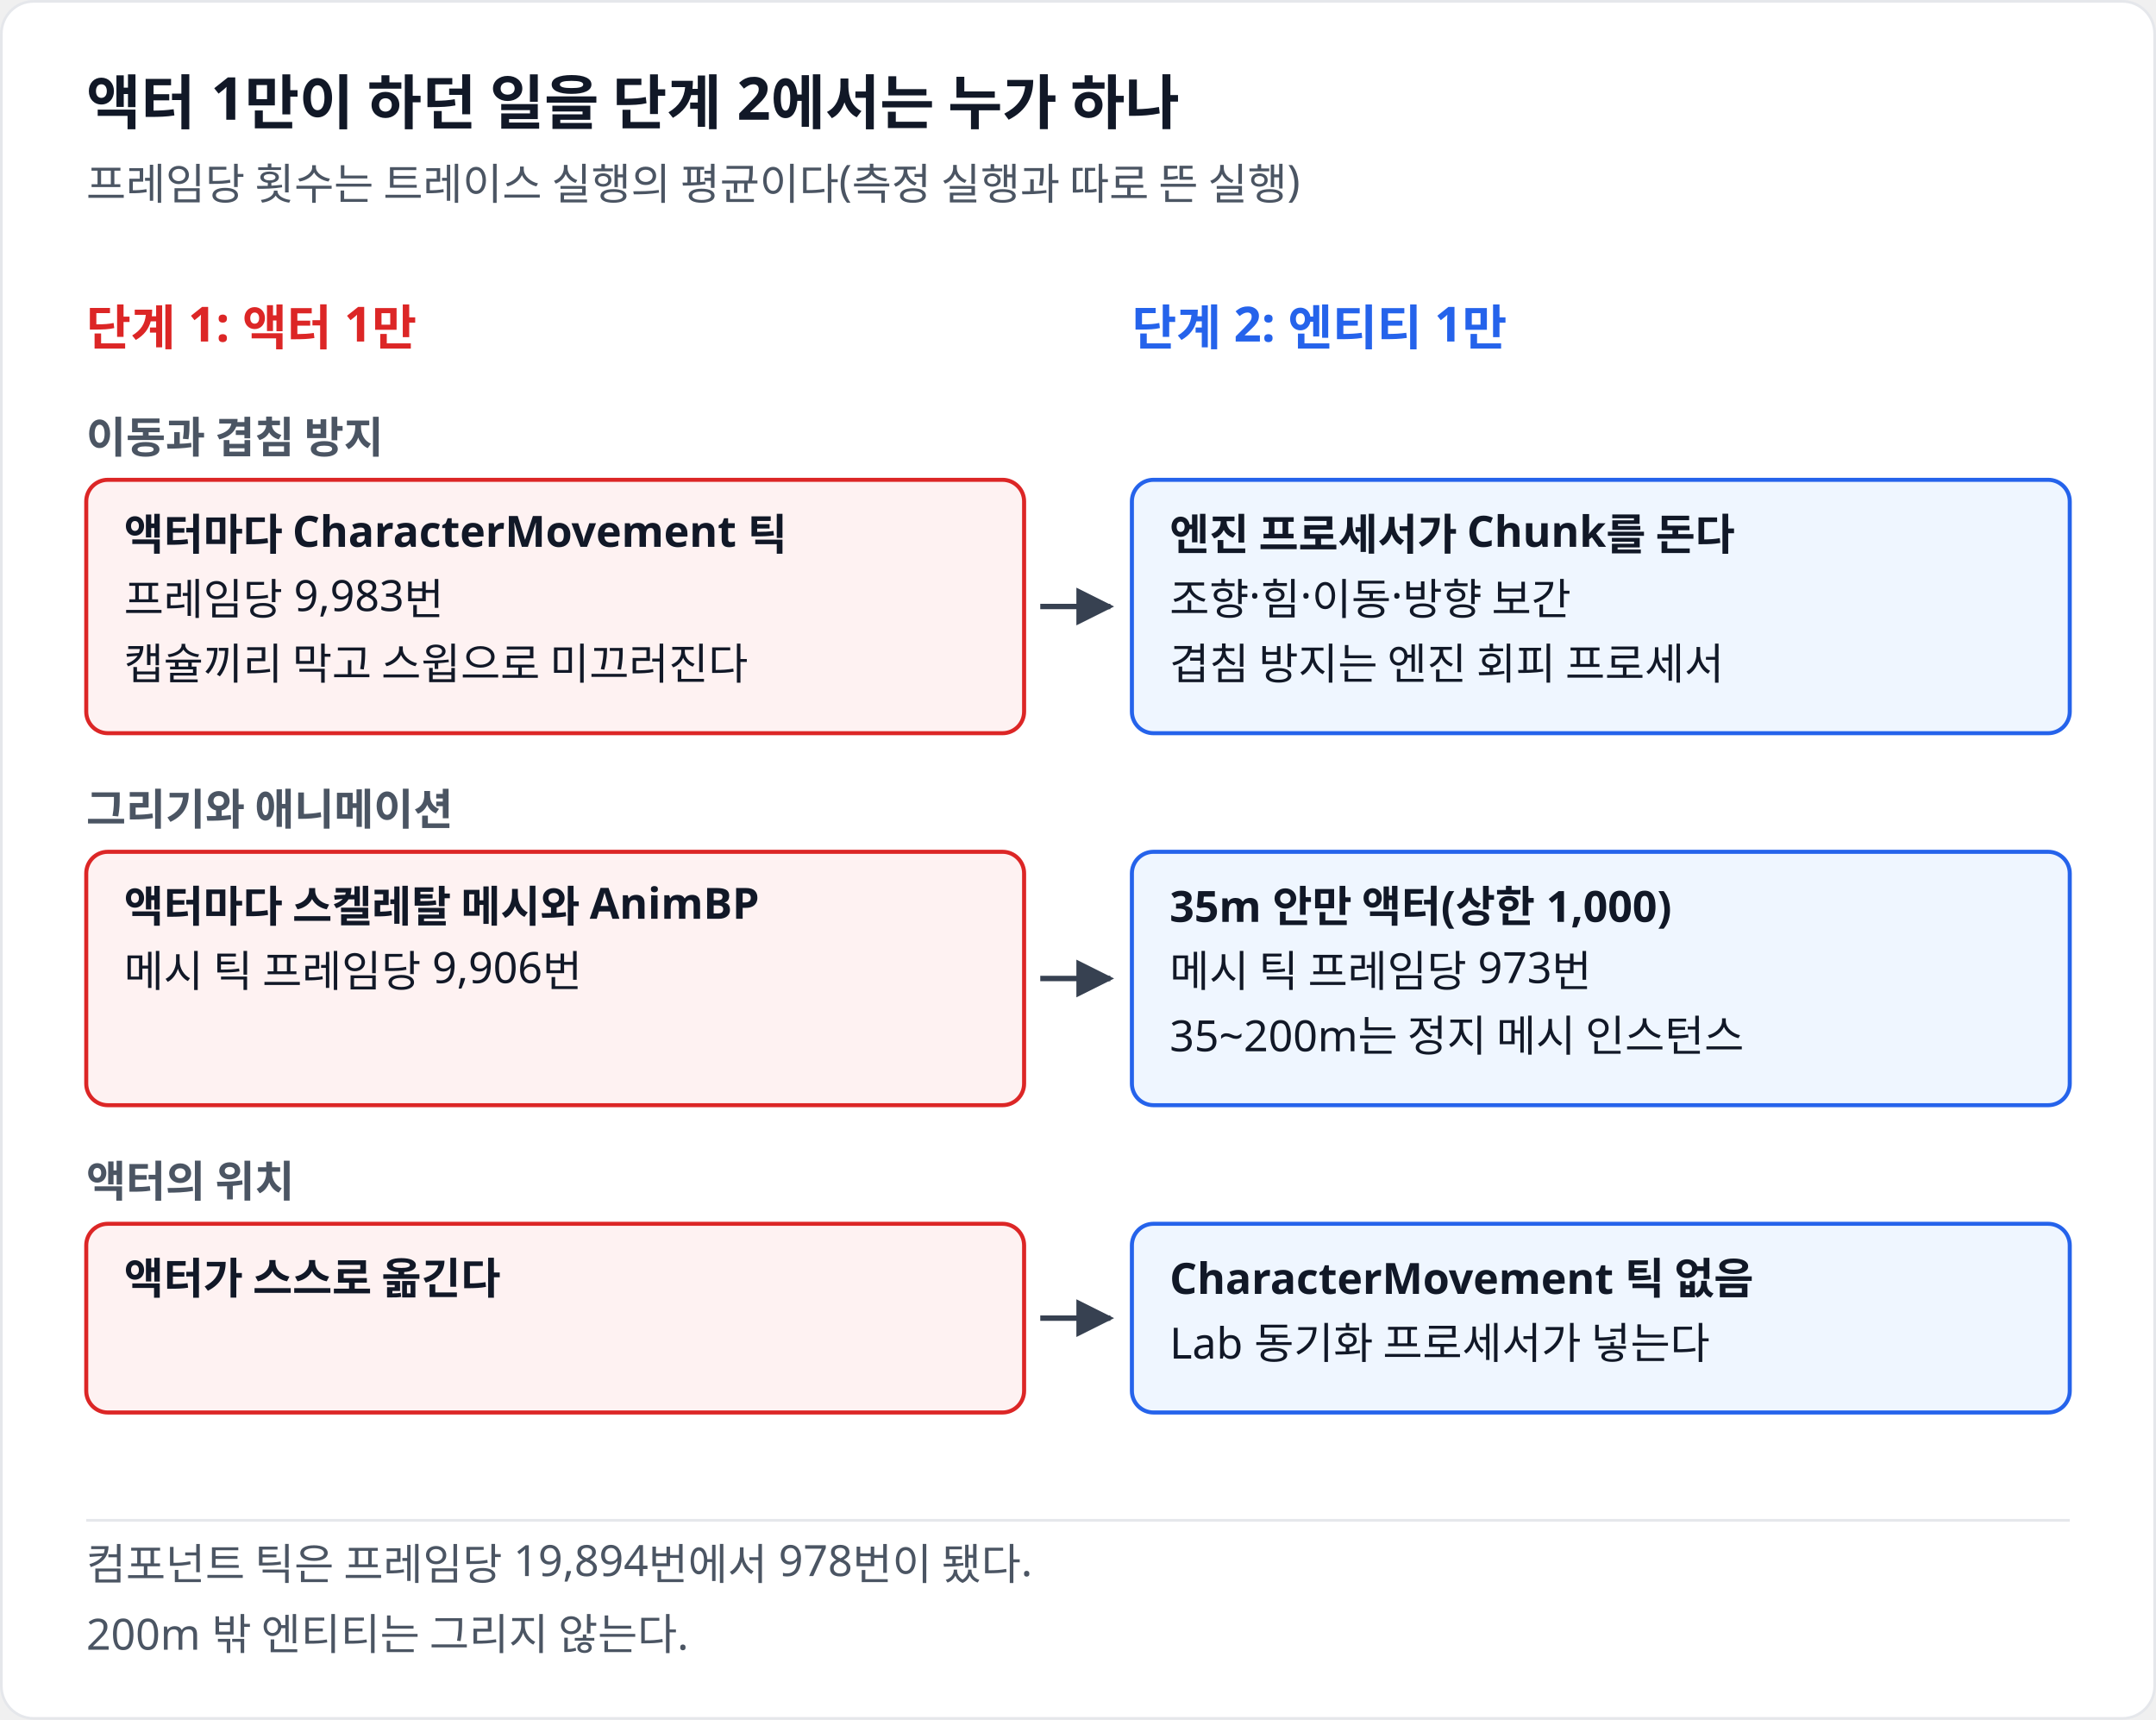
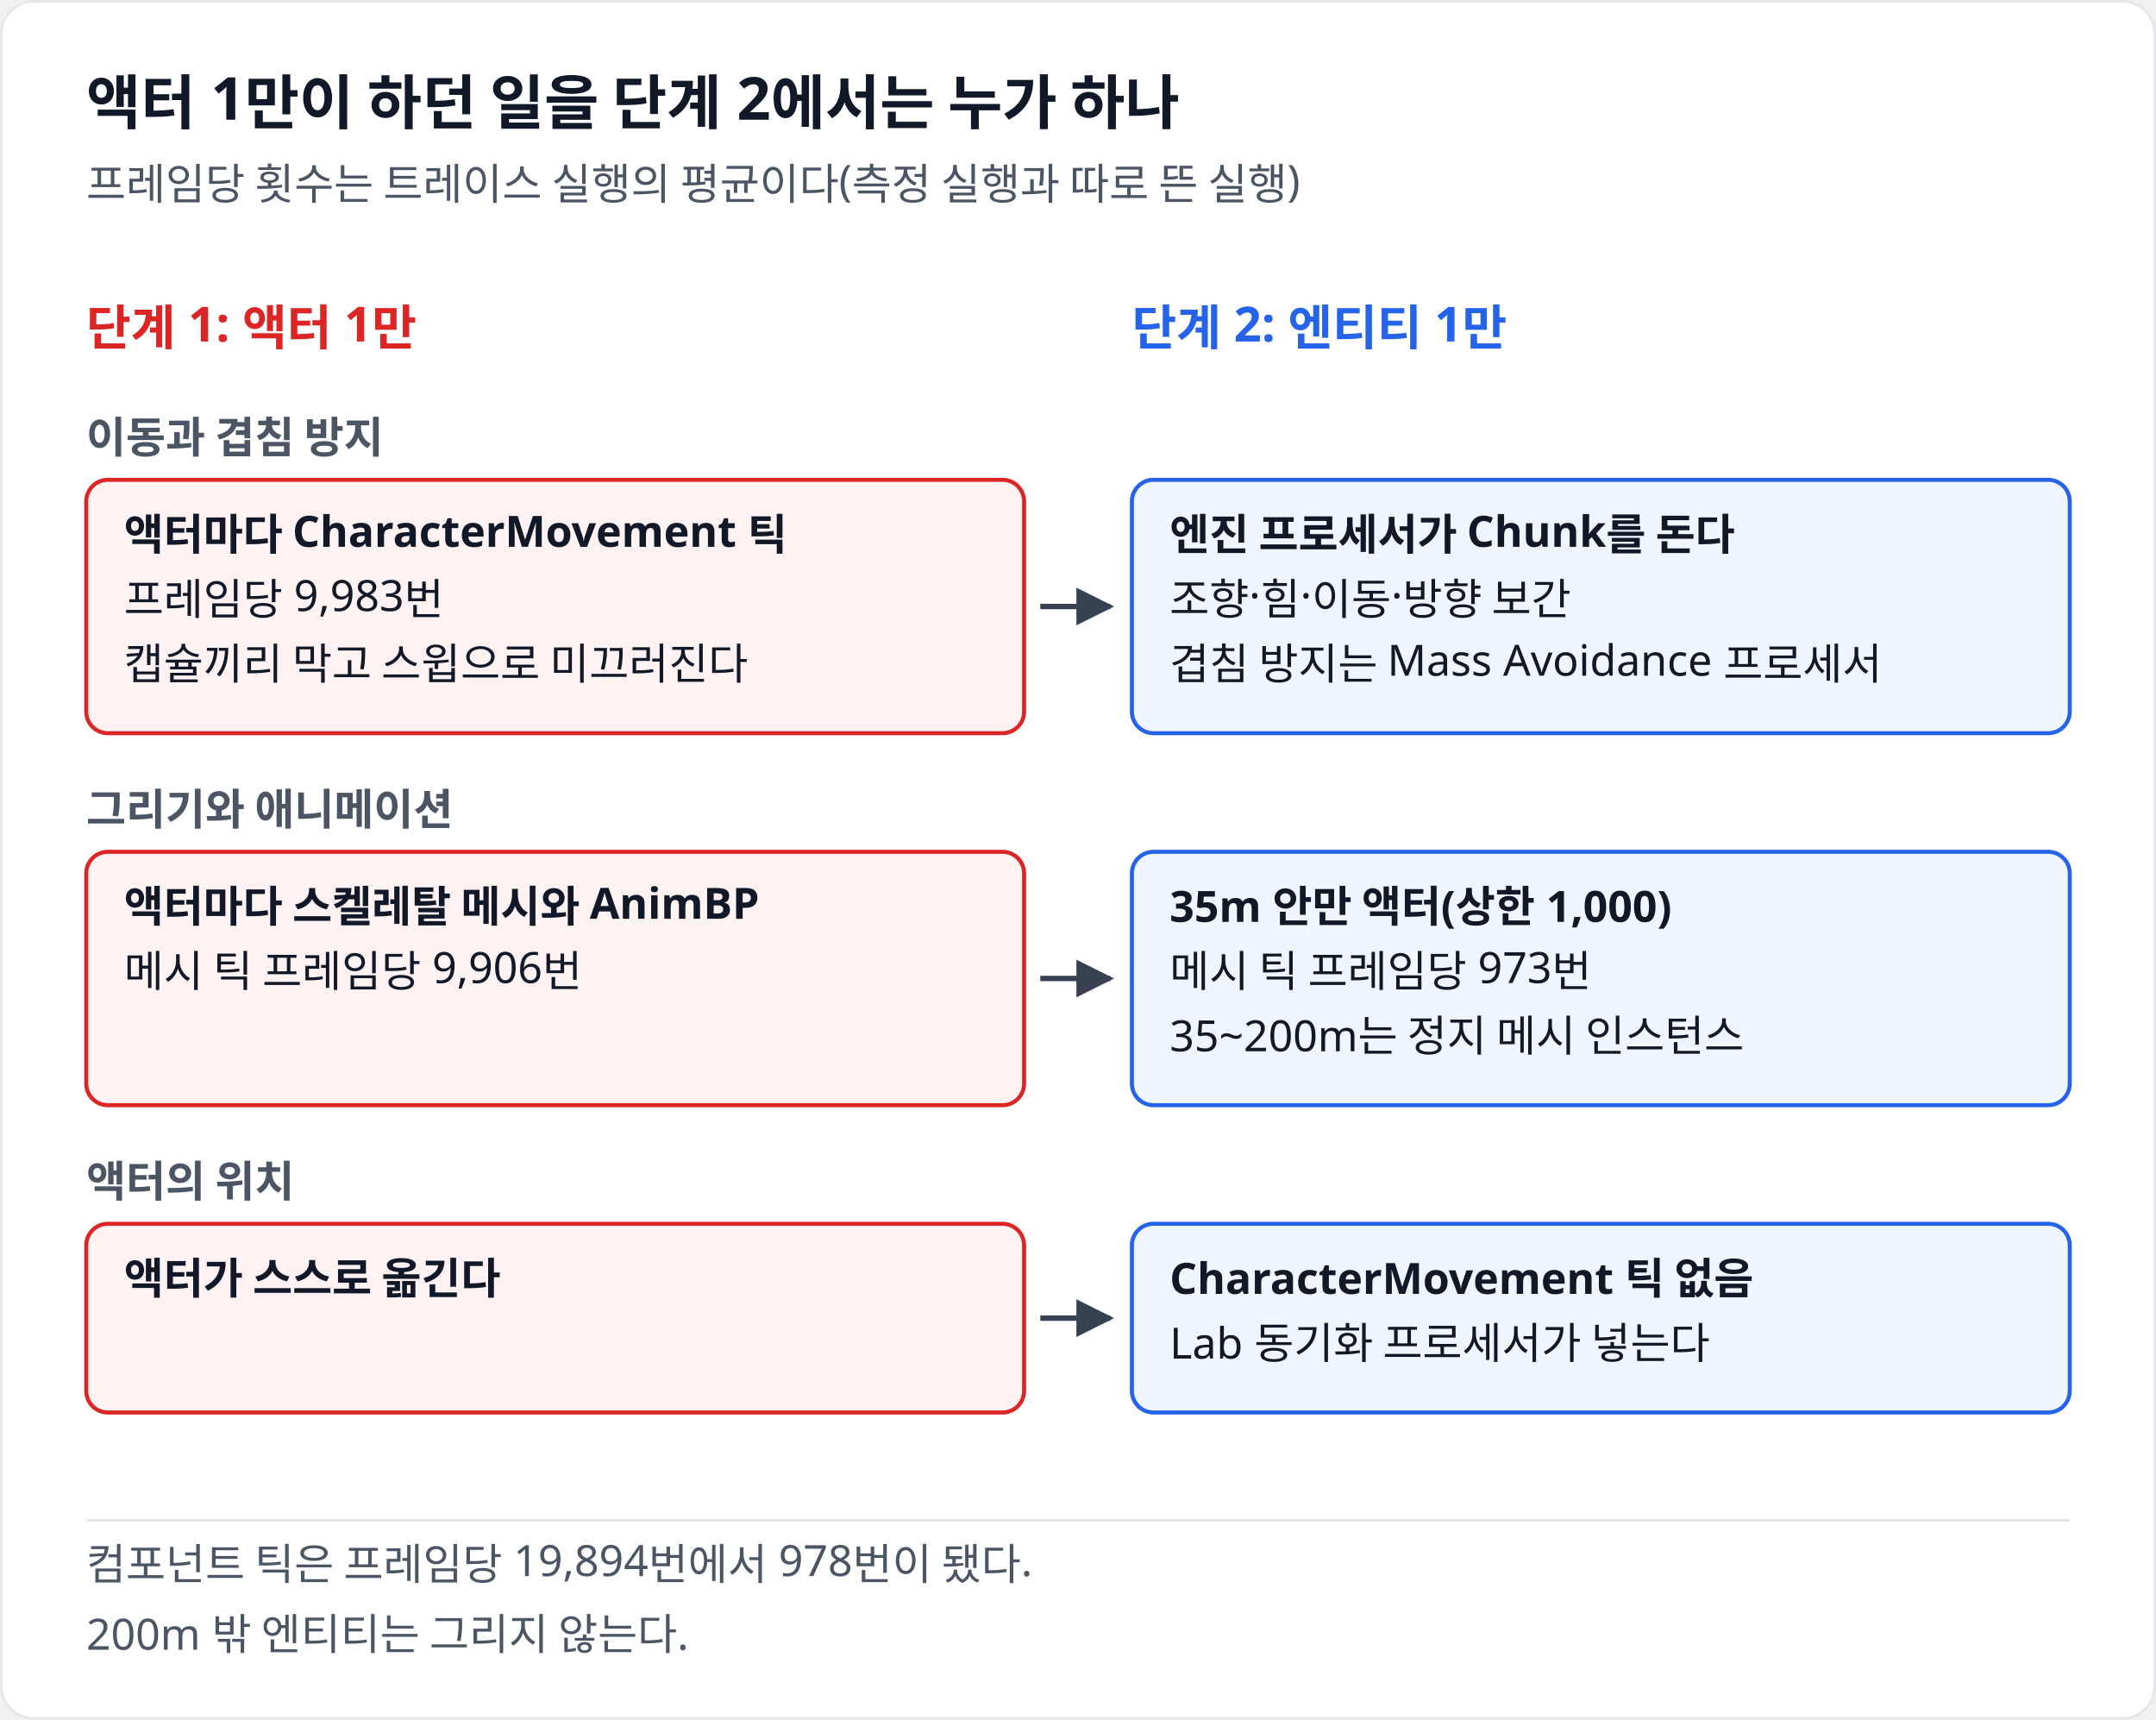
<svg xmlns="http://www.w3.org/2000/svg" width="800" height="638" viewBox="0 0 800 638" font-family="Malgun Gothic, Apple SD Gothic Neo, Noto Sans KR, Segoe UI, sans-serif" font-size="16" fill="#111827">
  <defs>
    <pattern id="hatch" width="8" height="8" patternUnits="userSpaceOnUse" patternTransform="rotate(45)">
      <rect width="8" height="8" fill="#dbeafe" />
      <line x1="0" y1="0" x2="0" y2="8" stroke="#2563eb" stroke-width="3" />
    </pattern>
    <pattern id="hatchgray" width="8" height="8" patternUnits="userSpaceOnUse" patternTransform="rotate(45)">
      <rect width="8" height="8" fill="#f3f4f6" />
      <line x1="0" y1="0" x2="0" y2="8" stroke="#9ca3af" stroke-width="3" />
    </pattern>
    <marker id="arrow" viewBox="0 0 10 10" refX="9" refY="5" markerWidth="7" markerHeight="7" orient="auto-start-reverse">
      <path d="M0 0 L10 5 L0 10 z" fill="#374151" />
    </marker>
  </defs>
  <rect x="0.5" y="0.5" width="799" height="637" rx="12" fill="#ffffff" stroke="#e5e7eb" />
  <text x="32" y="46" font-size="22" font-weight="700">액터 1만이 하던 일을 단계 2에서는 누가 하나</text>
  <text x="32" y="74" font-size="16" fill="#4b5563">프레임당 횟수는 트레이스 실행의 평균이다(측정 실행과 따로 뜬 실행)</text>
  <text x="32" y="128" font-size="18" font-weight="700" fill="#dc2626">단계 1: 액터 1만</text>
  <text x="420" y="128" font-size="18" font-weight="700" fill="#2563eb">단계 2: 엔티티 1만</text>
  <text x="32" y="168" font-size="16" font-weight="700" fill="#4b5563">이동과 겹침 방지</text>
  <rect x="32" y="178" width="348" height="94" rx="8" fill="#fef2f2" stroke="#dc2626" stroke-width="1.5" />
  <text x="46" y="204" font-size="16" font-weight="700">액터마다 CharacterMovement 틱</text>
  <text x="46" y="228" font-size="16">프레임당 9,983번</text>
  <text x="46" y="252" font-size="16">캡슐끼리 막고 스윕으로 미끄러진다</text>
  <rect x="420" y="178" width="348" height="94" rx="8" fill="#eff6ff" stroke="#2563eb" stroke-width="1.5" />
  <text x="434" y="204" font-size="16" font-weight="700">엔진 프로세서가 Chunk를 돈다</text>
  <text x="434" y="228" font-size="16">조향·힘·이동·방향 보간</text>
-   <text x="434" y="252" font-size="16">겹침 방지는 엔진 회피 프로세서</text>
+   <text x="434" y="252" font-size="16">겹침 방지는 Mass Avoidance 프로세서</text>
  <line x1="386" y1="225.0" x2="412" y2="225.0" stroke="#374151" stroke-width="2" marker-end="url(#arrow)" />
  <text x="32" y="306" font-size="16" font-weight="700" fill="#4b5563">그리기와 애니메이션</text>
  <rect x="32" y="316" width="348" height="94" rx="8" fill="#fef2f2" stroke="#dc2626" stroke-width="1.5" />
  <text x="46" y="342" font-size="16" font-weight="700">액터마다 스켈레탈 메시와 AnimBP</text>
  <text x="46" y="366" font-size="16">메시 틱 프레임당 9,906번</text>
  <rect x="420" y="316" width="348" height="94" rx="8" fill="#eff6ff" stroke="#2563eb" stroke-width="1.5" />
  <text x="434" y="342" font-size="16" font-weight="700">35m 안만 액터(상한 1,000)</text>
  <text x="434" y="366" font-size="16">메시 틱 프레임당 973번</text>
  <text x="434" y="390" font-size="16">35~200m는 정지 메시 인스턴스</text>
  <line x1="386" y1="363.0" x2="412" y2="363.0" stroke="#374151" stroke-width="2" marker-end="url(#arrow)" />
  <text x="32" y="444" font-size="16" font-weight="700" fill="#4b5563">액터의 위치</text>
  <rect x="32" y="454" width="348" height="70" rx="8" fill="#fef2f2" stroke="#dc2626" stroke-width="1.5" />
  <text x="46" y="480" font-size="16" font-weight="700">액터가 스스로 옮긴다</text>
  <rect x="420" y="454" width="348" height="70" rx="8" fill="#eff6ff" stroke="#2563eb" stroke-width="1.5" />
  <text x="434" y="480" font-size="16" font-weight="700">CharacterMovement 틱 없음</text>
  <text x="434" y="504" font-size="16">Lab 동기화 프로세서가 넣는다</text>
  <line x1="386" y1="489.0" x2="412" y2="489.0" stroke="#374151" stroke-width="2" marker-end="url(#arrow)" />
  <line x1="32" y1="564" x2="768" y2="564" stroke="#e5e7eb" />
  <text x="32" y="586" font-size="16" fill="#4b5563">컴포넌트 틱은 프레임당 19,894번에서 978번이 됐다.</text>
  <text x="32" y="612" font-size="16" fill="#4b5563">200m 밖 엔티티는 그리지 않는다.</text>
</svg>
